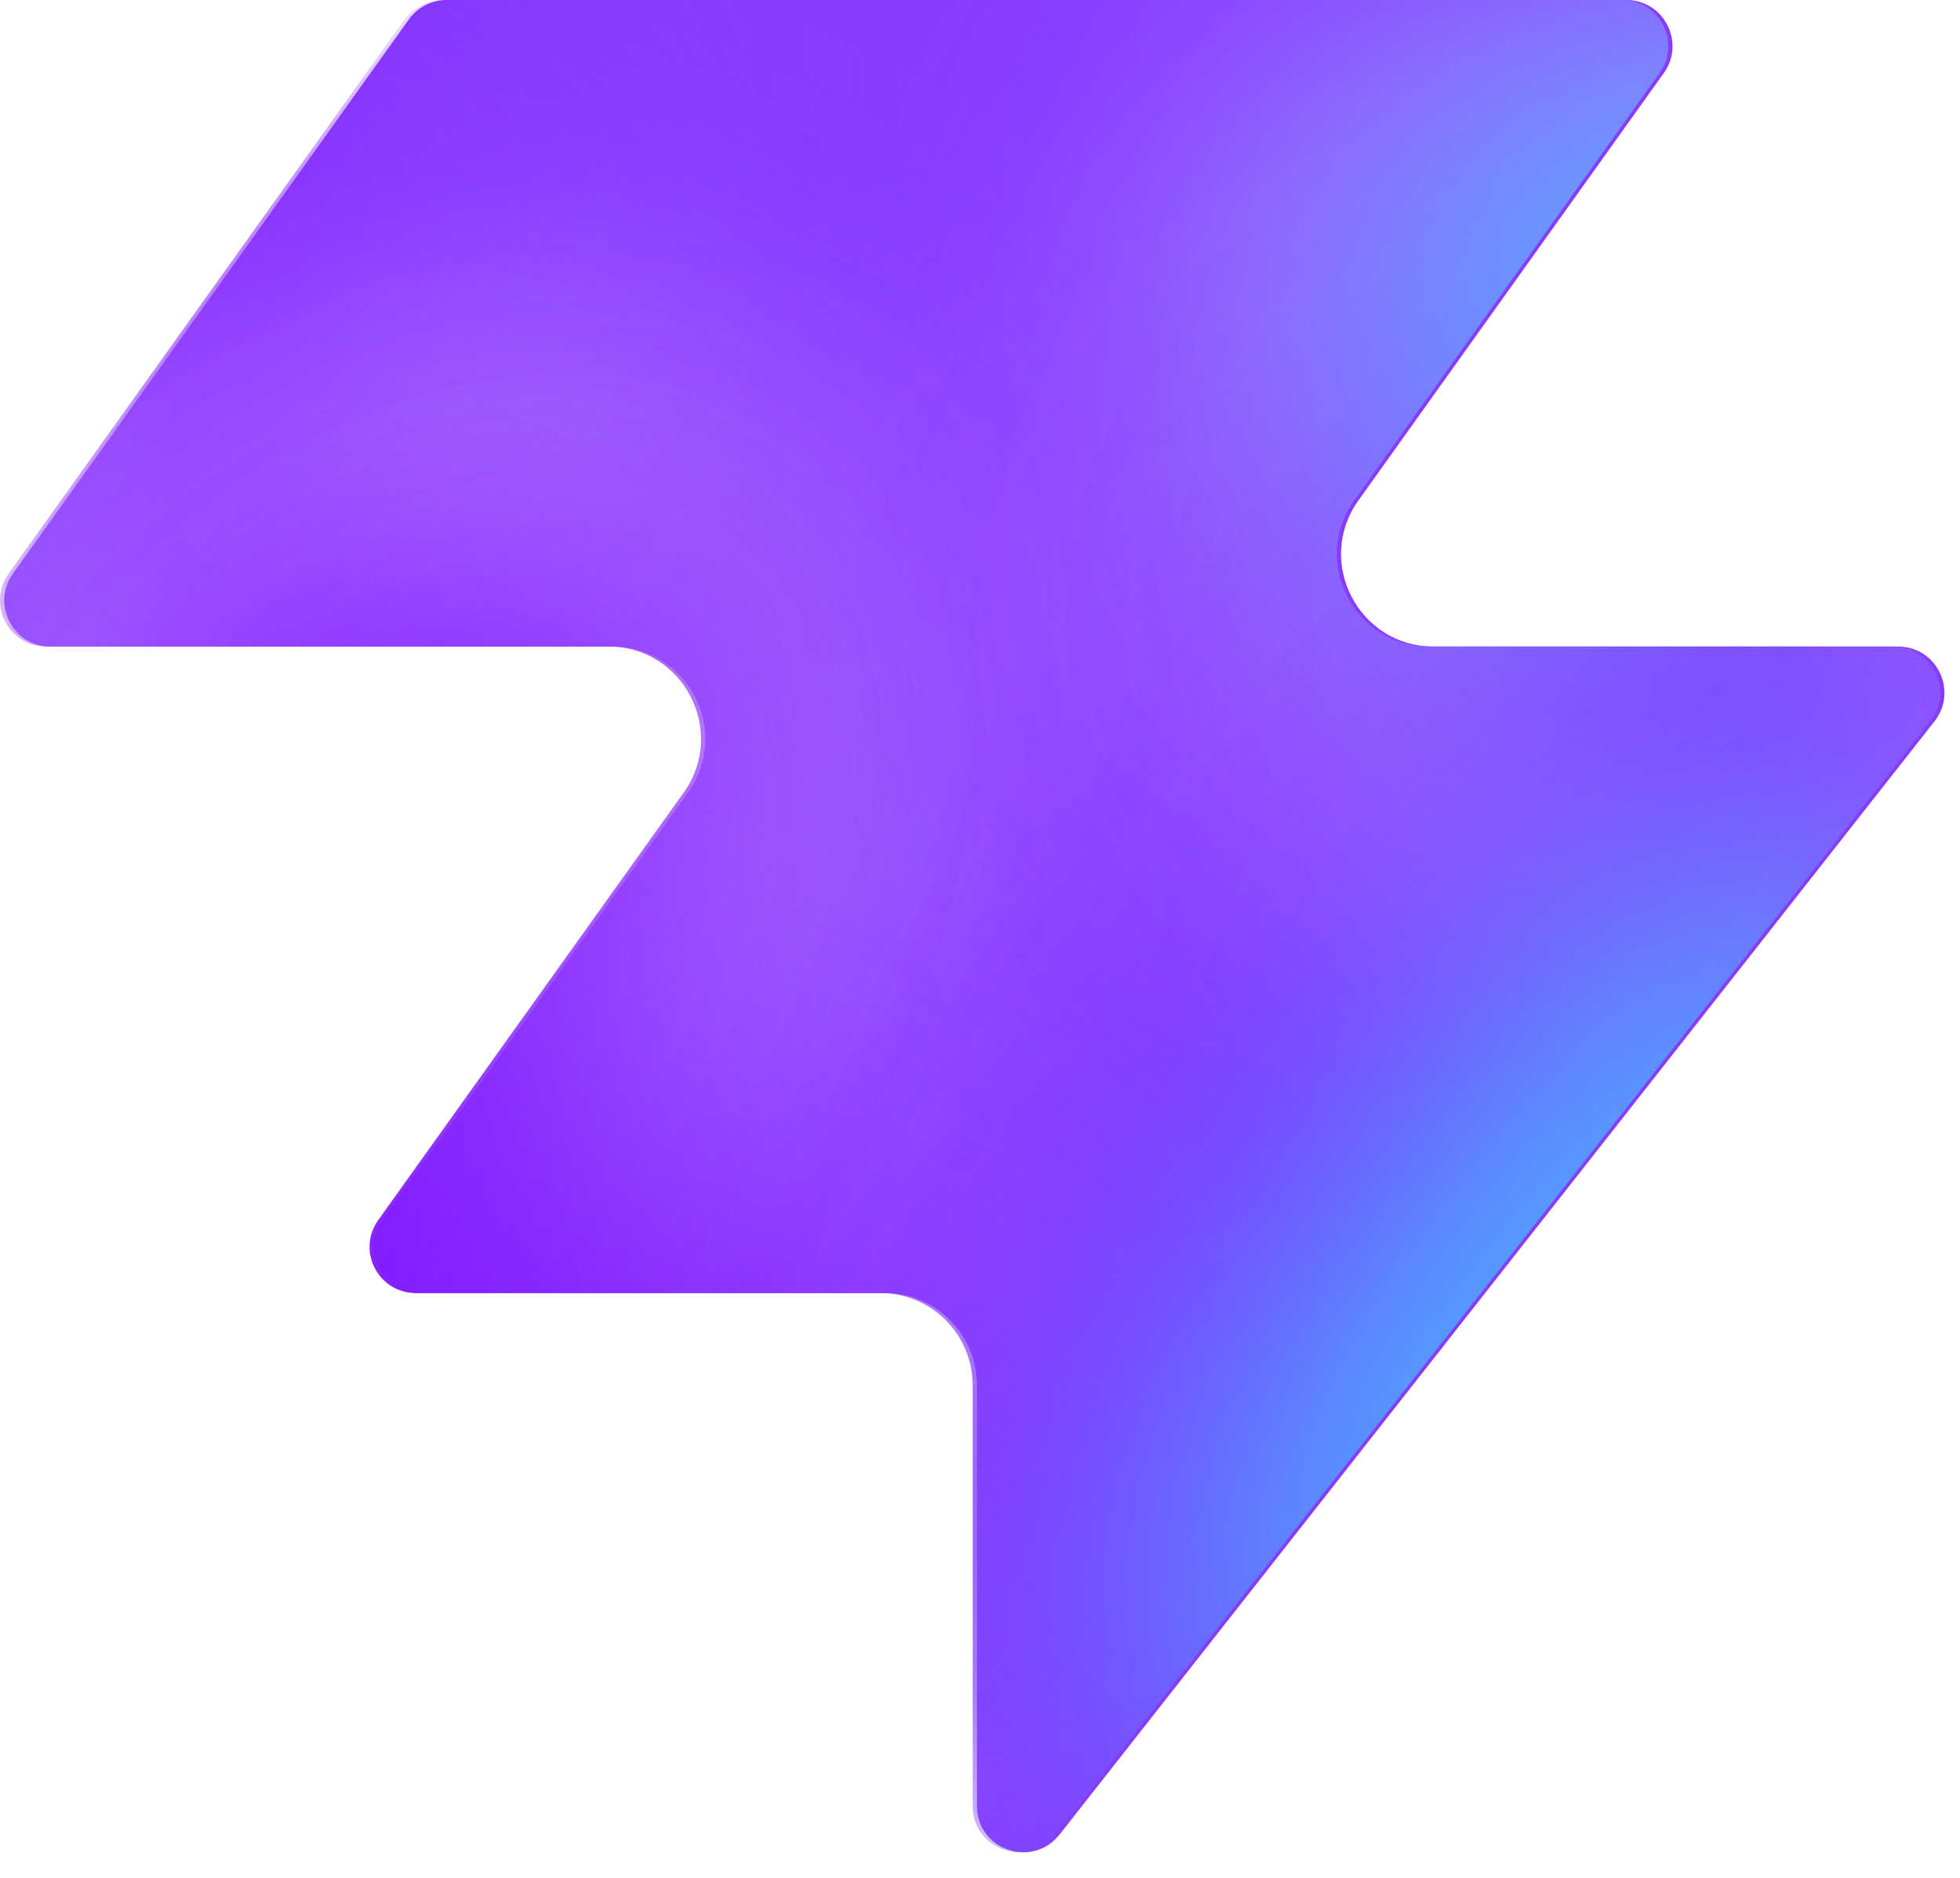
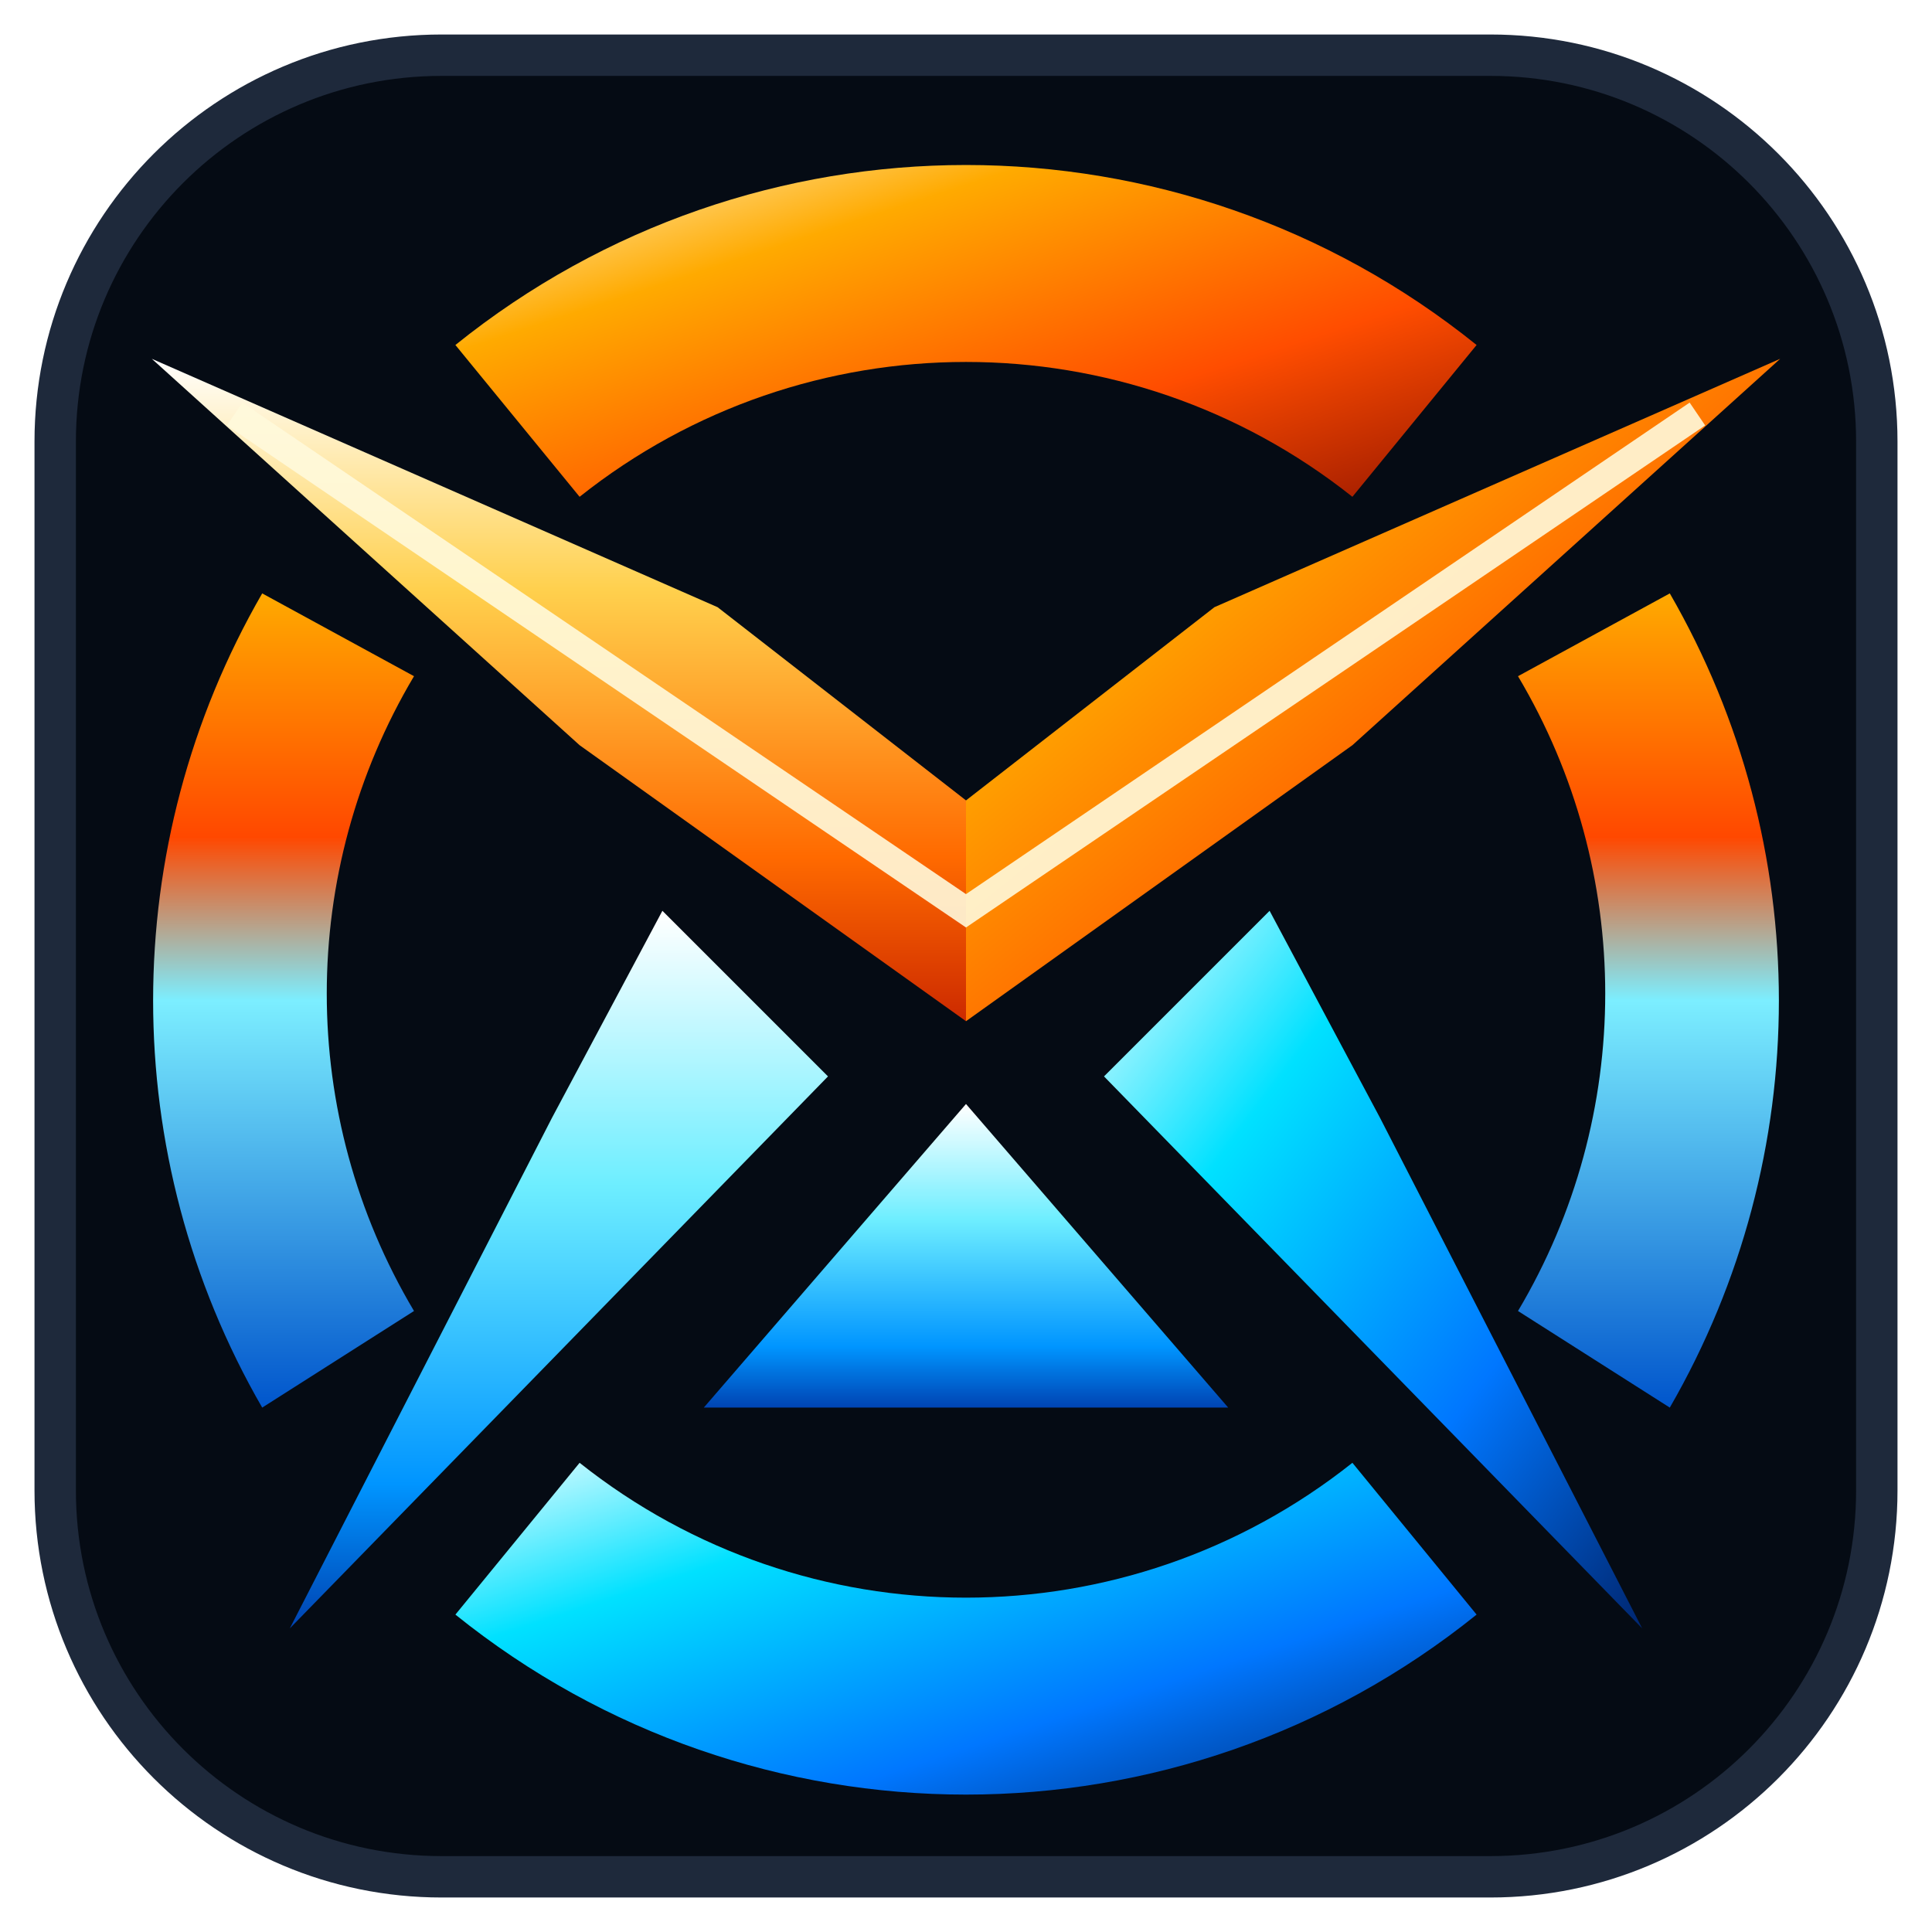
- <svg xmlns="http://www.w3.org/2000/svg" width="48" height="46" fill="none" viewBox="0 0 48 46">
-   <path fill="#863bff" d="M25.946 44.938c-.664.845-2.021.375-2.021-.698V33.937a2.26 2.26 0 0 0-2.262-2.262H10.287c-.92 0-1.456-1.04-.92-1.788l7.48-10.471c1.07-1.497 0-3.578-1.842-3.578H1.237c-.92 0-1.456-1.04-.92-1.788L10.013.474c.214-.297.556-.474.92-.474h28.894c.92 0 1.456 1.04.92 1.788l-7.48 10.471c-1.07 1.498 0 3.579 1.842 3.579h11.377c.943 0 1.473 1.088.89 1.83L25.947 44.94z" style="fill:#863bff;fill:color(display-p3 .525 .23 1);fill-opacity:1" />
-   <mask id="a" width="48" height="46" x="0" y="0" maskUnits="userSpaceOnUse" style="mask-type:alpha">
-     <path fill="#000" d="M25.842 44.938c-.664.844-2.021.375-2.021-.698V33.937a2.26 2.26 0 0 0-2.262-2.262H10.183c-.92 0-1.456-1.04-.92-1.788l7.48-10.471c1.07-1.498 0-3.579-1.842-3.579H1.133c-.92 0-1.456-1.04-.92-1.787L9.91.473c.214-.297.556-.474.92-.474h28.894c.92 0 1.456 1.04.92 1.788l-7.48 10.471c-1.07 1.498 0 3.578 1.842 3.578h11.377c.943 0 1.473 1.088.89 1.832L25.843 44.94z" style="fill:#000;fill-opacity:1" />
-   </mask>
-   <g mask="url(#a)">
-     <g filter="url(#b)">
-       <ellipse cx="5.508" cy="14.704" fill="#ede6ff" rx="5.508" ry="14.704" style="fill:#ede6ff;fill:color(display-p3 .927 .903 1);fill-opacity:1" transform="matrix(.00324 1 1 -.00324 -4.47 31.516)" />
-     </g>
-     <g filter="url(#c)">
-       <ellipse cx="10.399" cy="29.851" fill="#ede6ff" rx="10.399" ry="29.851" style="fill:#ede6ff;fill:color(display-p3 .927 .903 1);fill-opacity:1" transform="matrix(.00324 1 1 -.00324 -39.328 7.883)" />
-     </g>
-     <g filter="url(#d)">
-       <ellipse cx="5.508" cy="30.487" fill="#7e14ff" rx="5.508" ry="30.487" style="fill:#7e14ff;fill:color(display-p3 .492 .077 1);fill-opacity:1" transform="rotate(89.814 -25.913 -14.639)scale(1 -1)" />
-     </g>
-     <g filter="url(#e)">
-       <ellipse cx="5.508" cy="30.599" fill="#7e14ff" rx="5.508" ry="30.599" style="fill:#7e14ff;fill:color(display-p3 .492 .077 1);fill-opacity:1" transform="rotate(89.814 -32.644 -3.334)scale(1 -1)" />
-     </g>
-     <g filter="url(#f)">
-       <ellipse cx="5.508" cy="30.599" fill="#7e14ff" rx="5.508" ry="30.599" style="fill:#7e14ff;fill:color(display-p3 .492 .077 1);fill-opacity:1" transform="matrix(.00324 1 1 -.00324 -34.34 30.47)" />
-     </g>
-     <g filter="url(#g)">
-       <ellipse cx="14.072" cy="22.078" fill="#ede6ff" rx="14.072" ry="22.078" style="fill:#ede6ff;fill:color(display-p3 .927 .903 1);fill-opacity:1" transform="rotate(93.35 24.506 48.493)scale(-1 1)" />
-     </g>
-     <g filter="url(#h)">
-       <ellipse cx="3.47" cy="21.501" fill="#7e14ff" rx="3.47" ry="21.501" style="fill:#7e14ff;fill:color(display-p3 .492 .077 1);fill-opacity:1" transform="rotate(89.009 28.708 47.59)scale(-1 1)" />
-     </g>
-     <g filter="url(#i)">
-       <ellipse cx="3.47" cy="21.501" fill="#7e14ff" rx="3.47" ry="21.501" style="fill:#7e14ff;fill:color(display-p3 .492 .077 1);fill-opacity:1" transform="rotate(89.009 28.708 47.59)scale(-1 1)" />
-     </g>
-     <g filter="url(#j)">
-       <ellipse cx=".387" cy="8.972" fill="#7e14ff" rx="4.407" ry="29.108" style="fill:#7e14ff;fill:color(display-p3 .492 .077 1);fill-opacity:1" transform="rotate(39.51 .387 8.972)" />
-     </g>
-     <g filter="url(#k)">
-       <ellipse cx="47.523" cy="-6.092" fill="#7e14ff" rx="4.407" ry="29.108" style="fill:#7e14ff;fill:color(display-p3 .492 .077 1);fill-opacity:1" transform="rotate(37.892 47.523 -6.092)" />
-     </g>
-     <g filter="url(#l)">
-       <ellipse cx="41.412" cy="6.333" fill="#47bfff" rx="5.971" ry="9.665" style="fill:#47bfff;fill:color(display-p3 .28 .748 1);fill-opacity:1" transform="rotate(37.892 41.412 6.333)" />
-     </g>
-     <g filter="url(#m)">
-       <ellipse cx="-1.879" cy="38.332" fill="#7e14ff" rx="4.407" ry="29.108" style="fill:#7e14ff;fill:color(display-p3 .492 .077 1);fill-opacity:1" transform="rotate(37.892 -1.88 38.332)" />
-     </g>
-     <g filter="url(#n)">
-       <ellipse cx="-1.879" cy="38.332" fill="#7e14ff" rx="4.407" ry="29.108" style="fill:#7e14ff;fill:color(display-p3 .492 .077 1);fill-opacity:1" transform="rotate(37.892 -1.88 38.332)" />
-     </g>
-     <g filter="url(#o)">
-       <ellipse cx="35.651" cy="29.907" fill="#7e14ff" rx="4.407" ry="29.108" style="fill:#7e14ff;fill:color(display-p3 .492 .077 1);fill-opacity:1" transform="rotate(37.892 35.651 29.907)" />
-     </g>
-     <g filter="url(#p)">
-       <ellipse cx="38.418" cy="32.4" fill="#47bfff" rx="5.971" ry="15.297" style="fill:#47bfff;fill:color(display-p3 .28 .748 1);fill-opacity:1" transform="rotate(37.892 38.418 32.4)" />
-     </g>
-   </g>
+ <svg xmlns="http://www.w3.org/2000/svg" viewBox="0 0 140 140" width="100%" height="100%">
  <defs>
-     <filter id="b" width="60.045" height="41.654" x="-19.77" y="16.149" color-interpolation-filters="sRGB" filterUnits="userSpaceOnUse">
-       <feFlood flood-opacity="0" result="BackgroundImageFix" />
-       <feBlend in="SourceGraphic" in2="BackgroundImageFix" result="shape" />
-       <feGaussianBlur result="effect1_foregroundBlur_2002_17158" stdDeviation="7.659" />
-     </filter>
-     <filter id="c" width="90.34" height="51.437" x="-54.613" y="-7.533" color-interpolation-filters="sRGB" filterUnits="userSpaceOnUse">
-       <feFlood flood-opacity="0" result="BackgroundImageFix" />
-       <feBlend in="SourceGraphic" in2="BackgroundImageFix" result="shape" />
-       <feGaussianBlur result="effect1_foregroundBlur_2002_17158" stdDeviation="7.659" />
-     </filter>
-     <filter id="d" width="79.355" height="29.4" x="-49.64" y="2.03" color-interpolation-filters="sRGB" filterUnits="userSpaceOnUse">
-       <feFlood flood-opacity="0" result="BackgroundImageFix" />
-       <feBlend in="SourceGraphic" in2="BackgroundImageFix" result="shape" />
-       <feGaussianBlur result="effect1_foregroundBlur_2002_17158" stdDeviation="4.596" />
-     </filter>
-     <filter id="e" width="79.579" height="29.4" x="-45.045" y="20.029" color-interpolation-filters="sRGB" filterUnits="userSpaceOnUse">
-       <feFlood flood-opacity="0" result="BackgroundImageFix" />
-       <feBlend in="SourceGraphic" in2="BackgroundImageFix" result="shape" />
-       <feGaussianBlur result="effect1_foregroundBlur_2002_17158" stdDeviation="4.596" />
-     </filter>
-     <filter id="f" width="79.579" height="29.4" x="-43.513" y="21.178" color-interpolation-filters="sRGB" filterUnits="userSpaceOnUse">
-       <feFlood flood-opacity="0" result="BackgroundImageFix" />
-       <feBlend in="SourceGraphic" in2="BackgroundImageFix" result="shape" />
-       <feGaussianBlur result="effect1_foregroundBlur_2002_17158" stdDeviation="4.596" />
-     </filter>
-     <filter id="g" width="74.749" height="58.852" x="15.756" y="-17.901" color-interpolation-filters="sRGB" filterUnits="userSpaceOnUse">
-       <feFlood flood-opacity="0" result="BackgroundImageFix" />
-       <feBlend in="SourceGraphic" in2="BackgroundImageFix" result="shape" />
-       <feGaussianBlur result="effect1_foregroundBlur_2002_17158" stdDeviation="7.659" />
-     </filter>
-     <filter id="h" width="61.377" height="25.362" x="23.548" y="2.284" color-interpolation-filters="sRGB" filterUnits="userSpaceOnUse">
-       <feFlood flood-opacity="0" result="BackgroundImageFix" />
-       <feBlend in="SourceGraphic" in2="BackgroundImageFix" result="shape" />
-       <feGaussianBlur result="effect1_foregroundBlur_2002_17158" stdDeviation="4.596" />
-     </filter>
-     <filter id="i" width="61.377" height="25.362" x="23.548" y="2.284" color-interpolation-filters="sRGB" filterUnits="userSpaceOnUse">
-       <feFlood flood-opacity="0" result="BackgroundImageFix" />
-       <feBlend in="SourceGraphic" in2="BackgroundImageFix" result="shape" />
-       <feGaussianBlur result="effect1_foregroundBlur_2002_17158" stdDeviation="4.596" />
-     </filter>
-     <filter id="j" width="56.045" height="63.649" x="-27.636" y="-22.853" color-interpolation-filters="sRGB" filterUnits="userSpaceOnUse">
-       <feFlood flood-opacity="0" result="BackgroundImageFix" />
-       <feBlend in="SourceGraphic" in2="BackgroundImageFix" result="shape" />
-       <feGaussianBlur result="effect1_foregroundBlur_2002_17158" stdDeviation="4.596" />
-     </filter>
-     <filter id="k" width="54.814" height="64.646" x="20.116" y="-38.415" color-interpolation-filters="sRGB" filterUnits="userSpaceOnUse">
-       <feFlood flood-opacity="0" result="BackgroundImageFix" />
-       <feBlend in="SourceGraphic" in2="BackgroundImageFix" result="shape" />
-       <feGaussianBlur result="effect1_foregroundBlur_2002_17158" stdDeviation="4.596" />
-     </filter>
-     <filter id="l" width="33.541" height="35.313" x="24.641" y="-11.323" color-interpolation-filters="sRGB" filterUnits="userSpaceOnUse">
-       <feFlood flood-opacity="0" result="BackgroundImageFix" />
-       <feBlend in="SourceGraphic" in2="BackgroundImageFix" result="shape" />
-       <feGaussianBlur result="effect1_foregroundBlur_2002_17158" stdDeviation="4.596" />
-     </filter>
-     <filter id="m" width="54.814" height="64.646" x="-29.286" y="6.009" color-interpolation-filters="sRGB" filterUnits="userSpaceOnUse">
-       <feFlood flood-opacity="0" result="BackgroundImageFix" />
-       <feBlend in="SourceGraphic" in2="BackgroundImageFix" result="shape" />
-       <feGaussianBlur result="effect1_foregroundBlur_2002_17158" stdDeviation="4.596" />
-     </filter>
-     <filter id="n" width="54.814" height="64.646" x="-29.286" y="6.009" color-interpolation-filters="sRGB" filterUnits="userSpaceOnUse">
-       <feFlood flood-opacity="0" result="BackgroundImageFix" />
-       <feBlend in="SourceGraphic" in2="BackgroundImageFix" result="shape" />
-       <feGaussianBlur result="effect1_foregroundBlur_2002_17158" stdDeviation="4.596" />
-     </filter>
-     <filter id="o" width="54.814" height="64.646" x="8.244" y="-2.416" color-interpolation-filters="sRGB" filterUnits="userSpaceOnUse">
-       <feFlood flood-opacity="0" result="BackgroundImageFix" />
-       <feBlend in="SourceGraphic" in2="BackgroundImageFix" result="shape" />
-       <feGaussianBlur result="effect1_foregroundBlur_2002_17158" stdDeviation="4.596" />
-     </filter>
-     <filter id="p" width="39.409" height="43.623" x="18.713" y="10.588" color-interpolation-filters="sRGB" filterUnits="userSpaceOnUse">
-       <feFlood flood-opacity="0" result="BackgroundImageFix" />
-       <feBlend in="SourceGraphic" in2="BackgroundImageFix" result="shape" />
-       <feGaussianBlur result="effect1_foregroundBlur_2002_17158" stdDeviation="4.596" />
-     </filter>
+     <linearGradient id="fav-fire-main" x1="0%" y1="0%" x2="100%" y2="100%">
+       <stop offset="0%" stop-color="#fff8d6" />
+       <stop offset="28%" stop-color="#ffaa00" />
+       <stop offset="68%" stop-color="#ff4d00" />
+       <stop offset="100%" stop-color="#991800" />
+     </linearGradient>
+     <linearGradient id="fav-fire-bright" x1="0%" y1="0%" x2="0%" y2="100%">
+       <stop offset="0%" stop-color="#ffffff" />
+       <stop offset="35%" stop-color="#ffd04d" />
+       <stop offset="75%" stop-color="#ff6a00" />
+       <stop offset="100%" stop-color="#cc2900" />
+     </linearGradient>
+     <linearGradient id="fav-ice-main" x1="0%" y1="0%" x2="100%" y2="100%">
+       <stop offset="0%" stop-color="#e8fdff" />
+       <stop offset="28%" stop-color="#00e1ff" />
+       <stop offset="68%" stop-color="#0077ff" />
+       <stop offset="100%" stop-color="#002670" />
+     </linearGradient>
+     <linearGradient id="fav-ice-bright" x1="0%" y1="0%" x2="0%" y2="100%">
+       <stop offset="0%" stop-color="#ffffff" />
+       <stop offset="38%" stop-color="#6eeeff" />
+       <stop offset="80%" stop-color="#0095ff" />
+       <stop offset="100%" stop-color="#0044b3" />
+     </linearGradient>
+     <linearGradient id="fav-ring-split" x1="0%" y1="0%" x2="0%" y2="100%">
+       <stop offset="0%" stop-color="#ffaa00" />
+       <stop offset="30%" stop-color="#ff4800" />
+       <stop offset="50%" stop-color="#7ceeff" />
+       <stop offset="100%" stop-color="#0055cc" />
+     </linearGradient>
  </defs>
+   <rect x="4" y="4" width="132" height="132" rx="28" fill="#050b14" stroke="#1e293b" stroke-width="3" />
+   <path d="M 33 25 A 59 59 0 0 1 107 25 L 98 36 A 45 45 0 0 0 42 36 Z" fill="url(#fav-fire-main)" />
+   <path d="M 42 106 A 45 45 0 0 0 98 106 L 107 117 A 59 59 0 0 1 33 117 Z" fill="url(#fav-ice-main)" />
+   <path d="M 19 43 L 30 49 A 45 45 0 0 0 30 95 L 19 102 A 59 59 0 0 1 19 43 Z" fill="url(#fav-ring-split)" />
+   <path d="M 121 43 A 59 59 0 0 1 121 102 L 110 95 A 45 45 0 0 0 110 49 Z" fill="url(#fav-ring-split)" />
+   <polygon points="11,26 52,44 70,58 70,74 42,54" fill="url(#fav-fire-bright)" />
+   <polygon points="129,26 88,44 70,58 70,74 98,54" fill="url(#fav-fire-main)" />
+   <polyline points="17,30 70,66 123,30" fill="none" stroke="#fff9db" stroke-width="2" opacity="0.9" />
+   <polygon points="48,66 60,78 21,118 40,81" fill="url(#fav-ice-bright)" />
+   <polygon points="92,66 80,78 119,118 100,81" fill="url(#fav-ice-main)" />
+   <polygon points="70,80 51,102 89,102" fill="url(#fav-ice-bright)" />
</svg>
